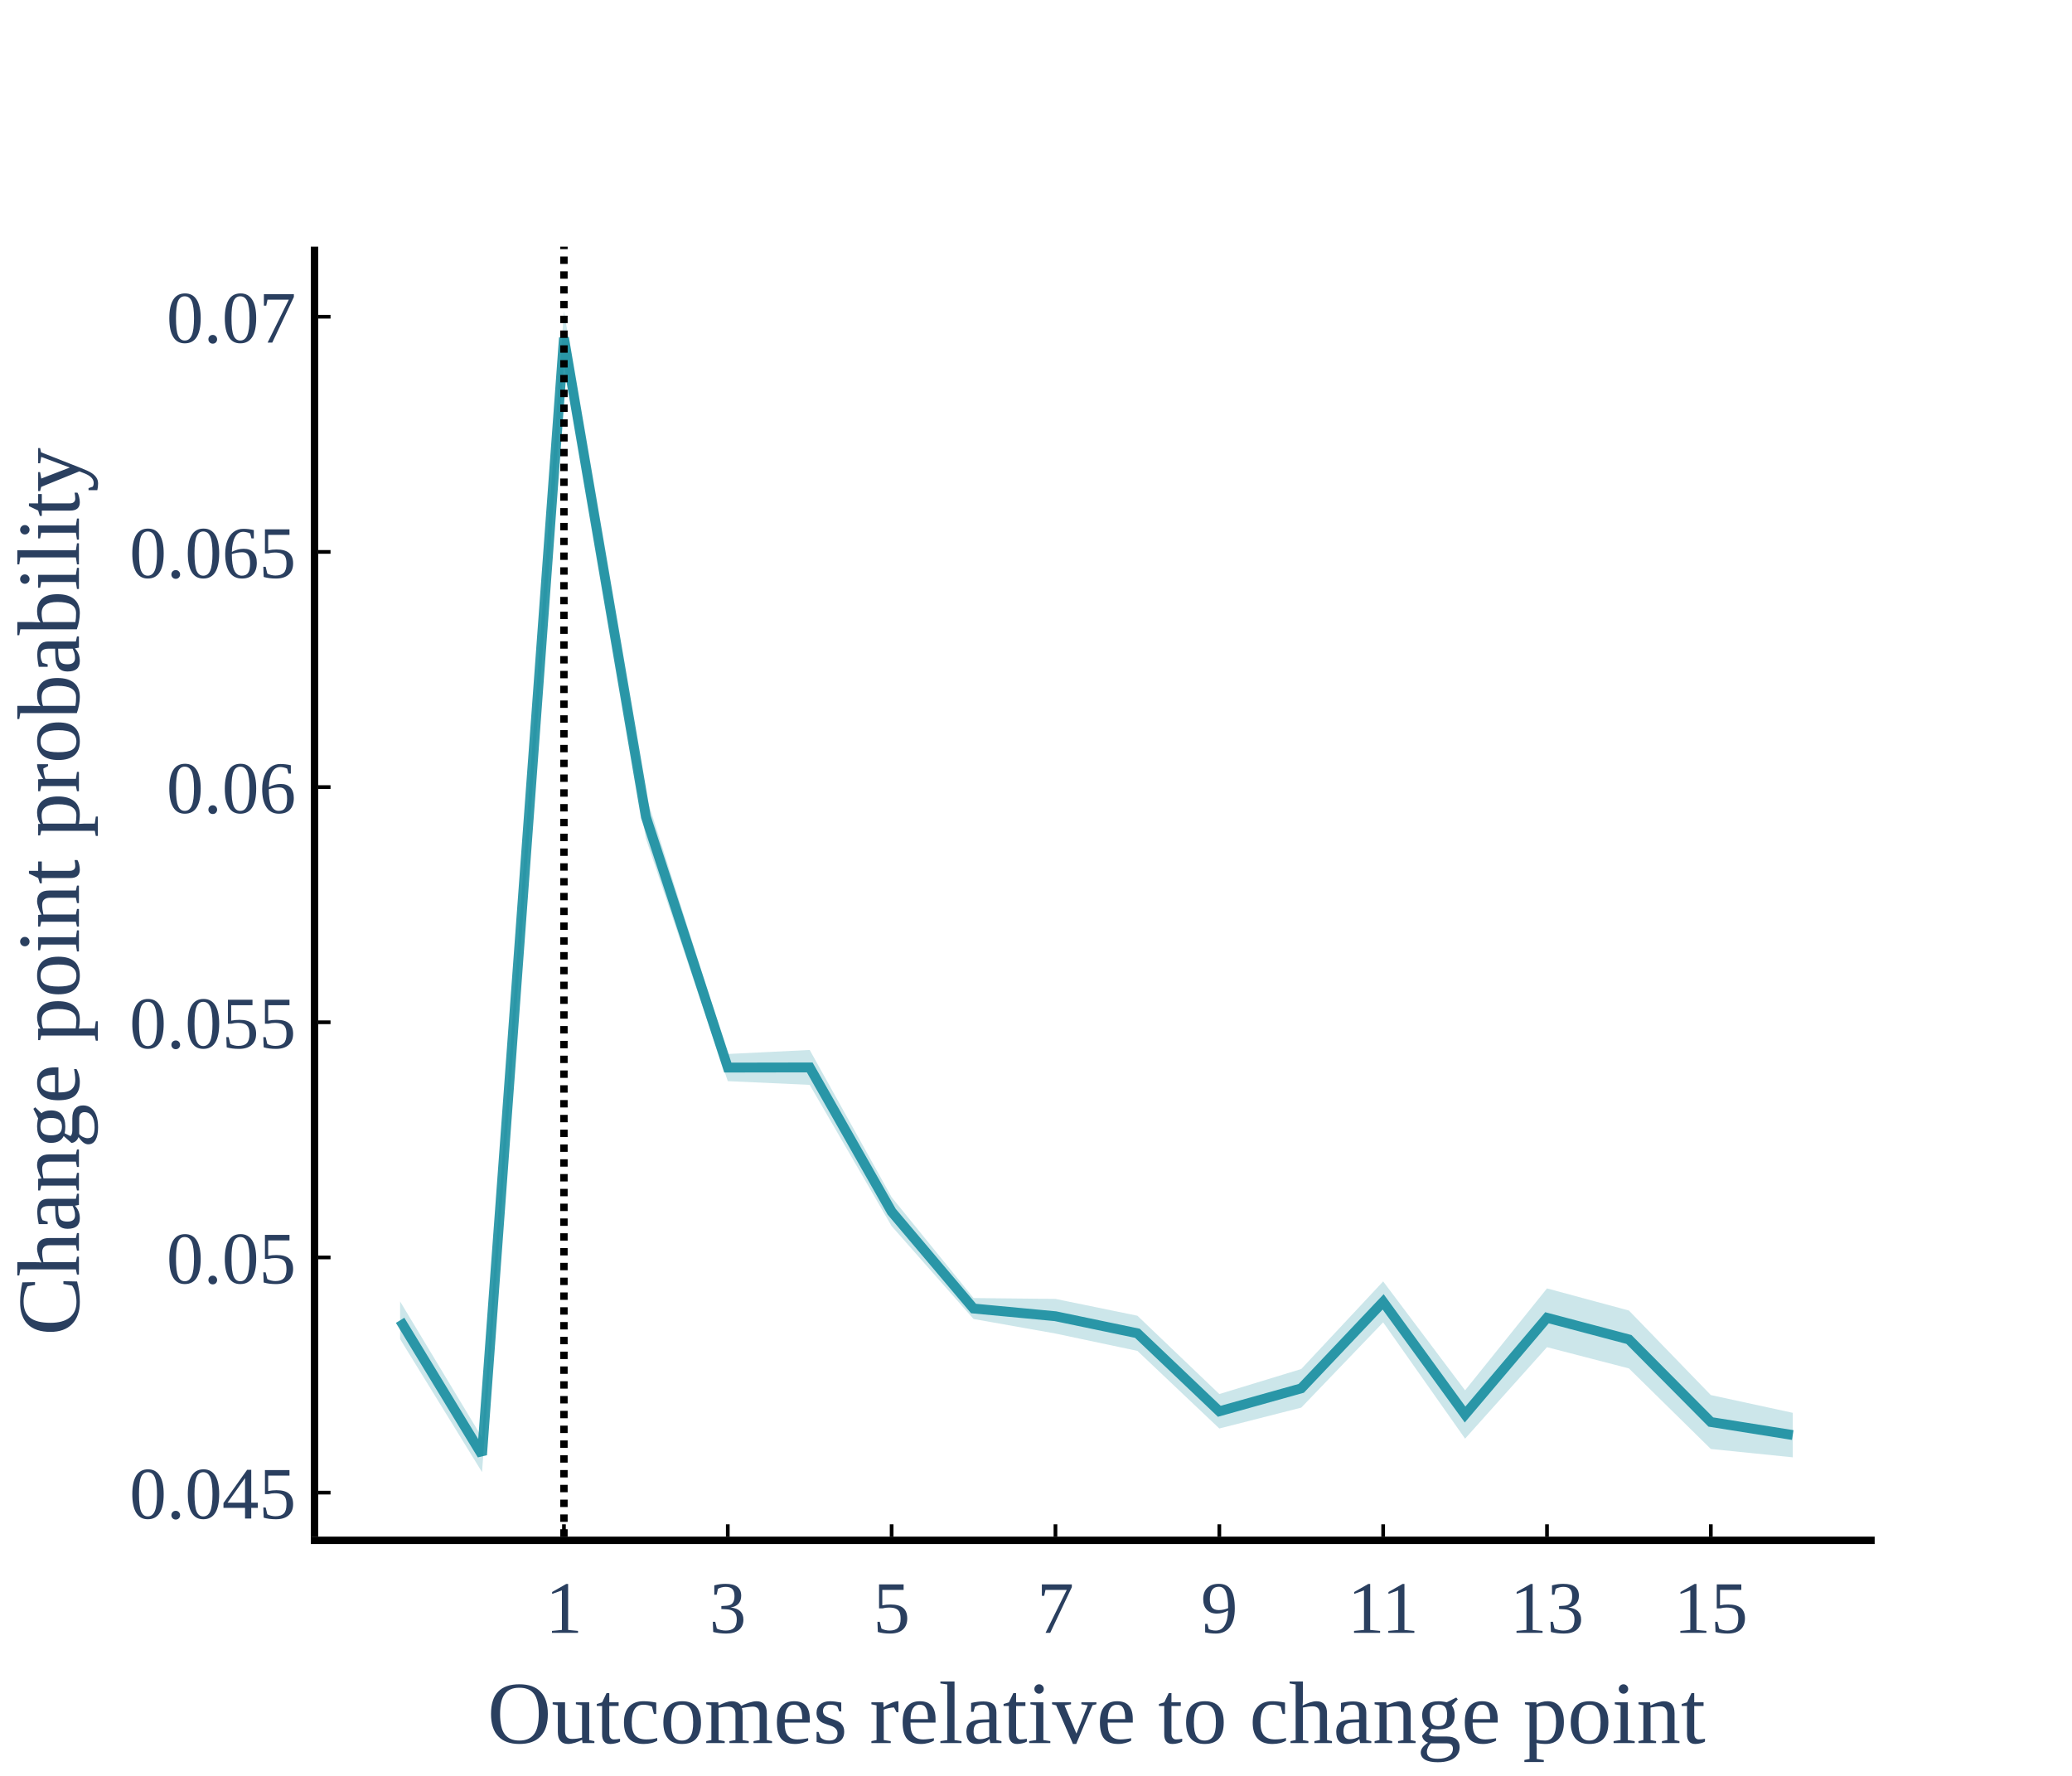
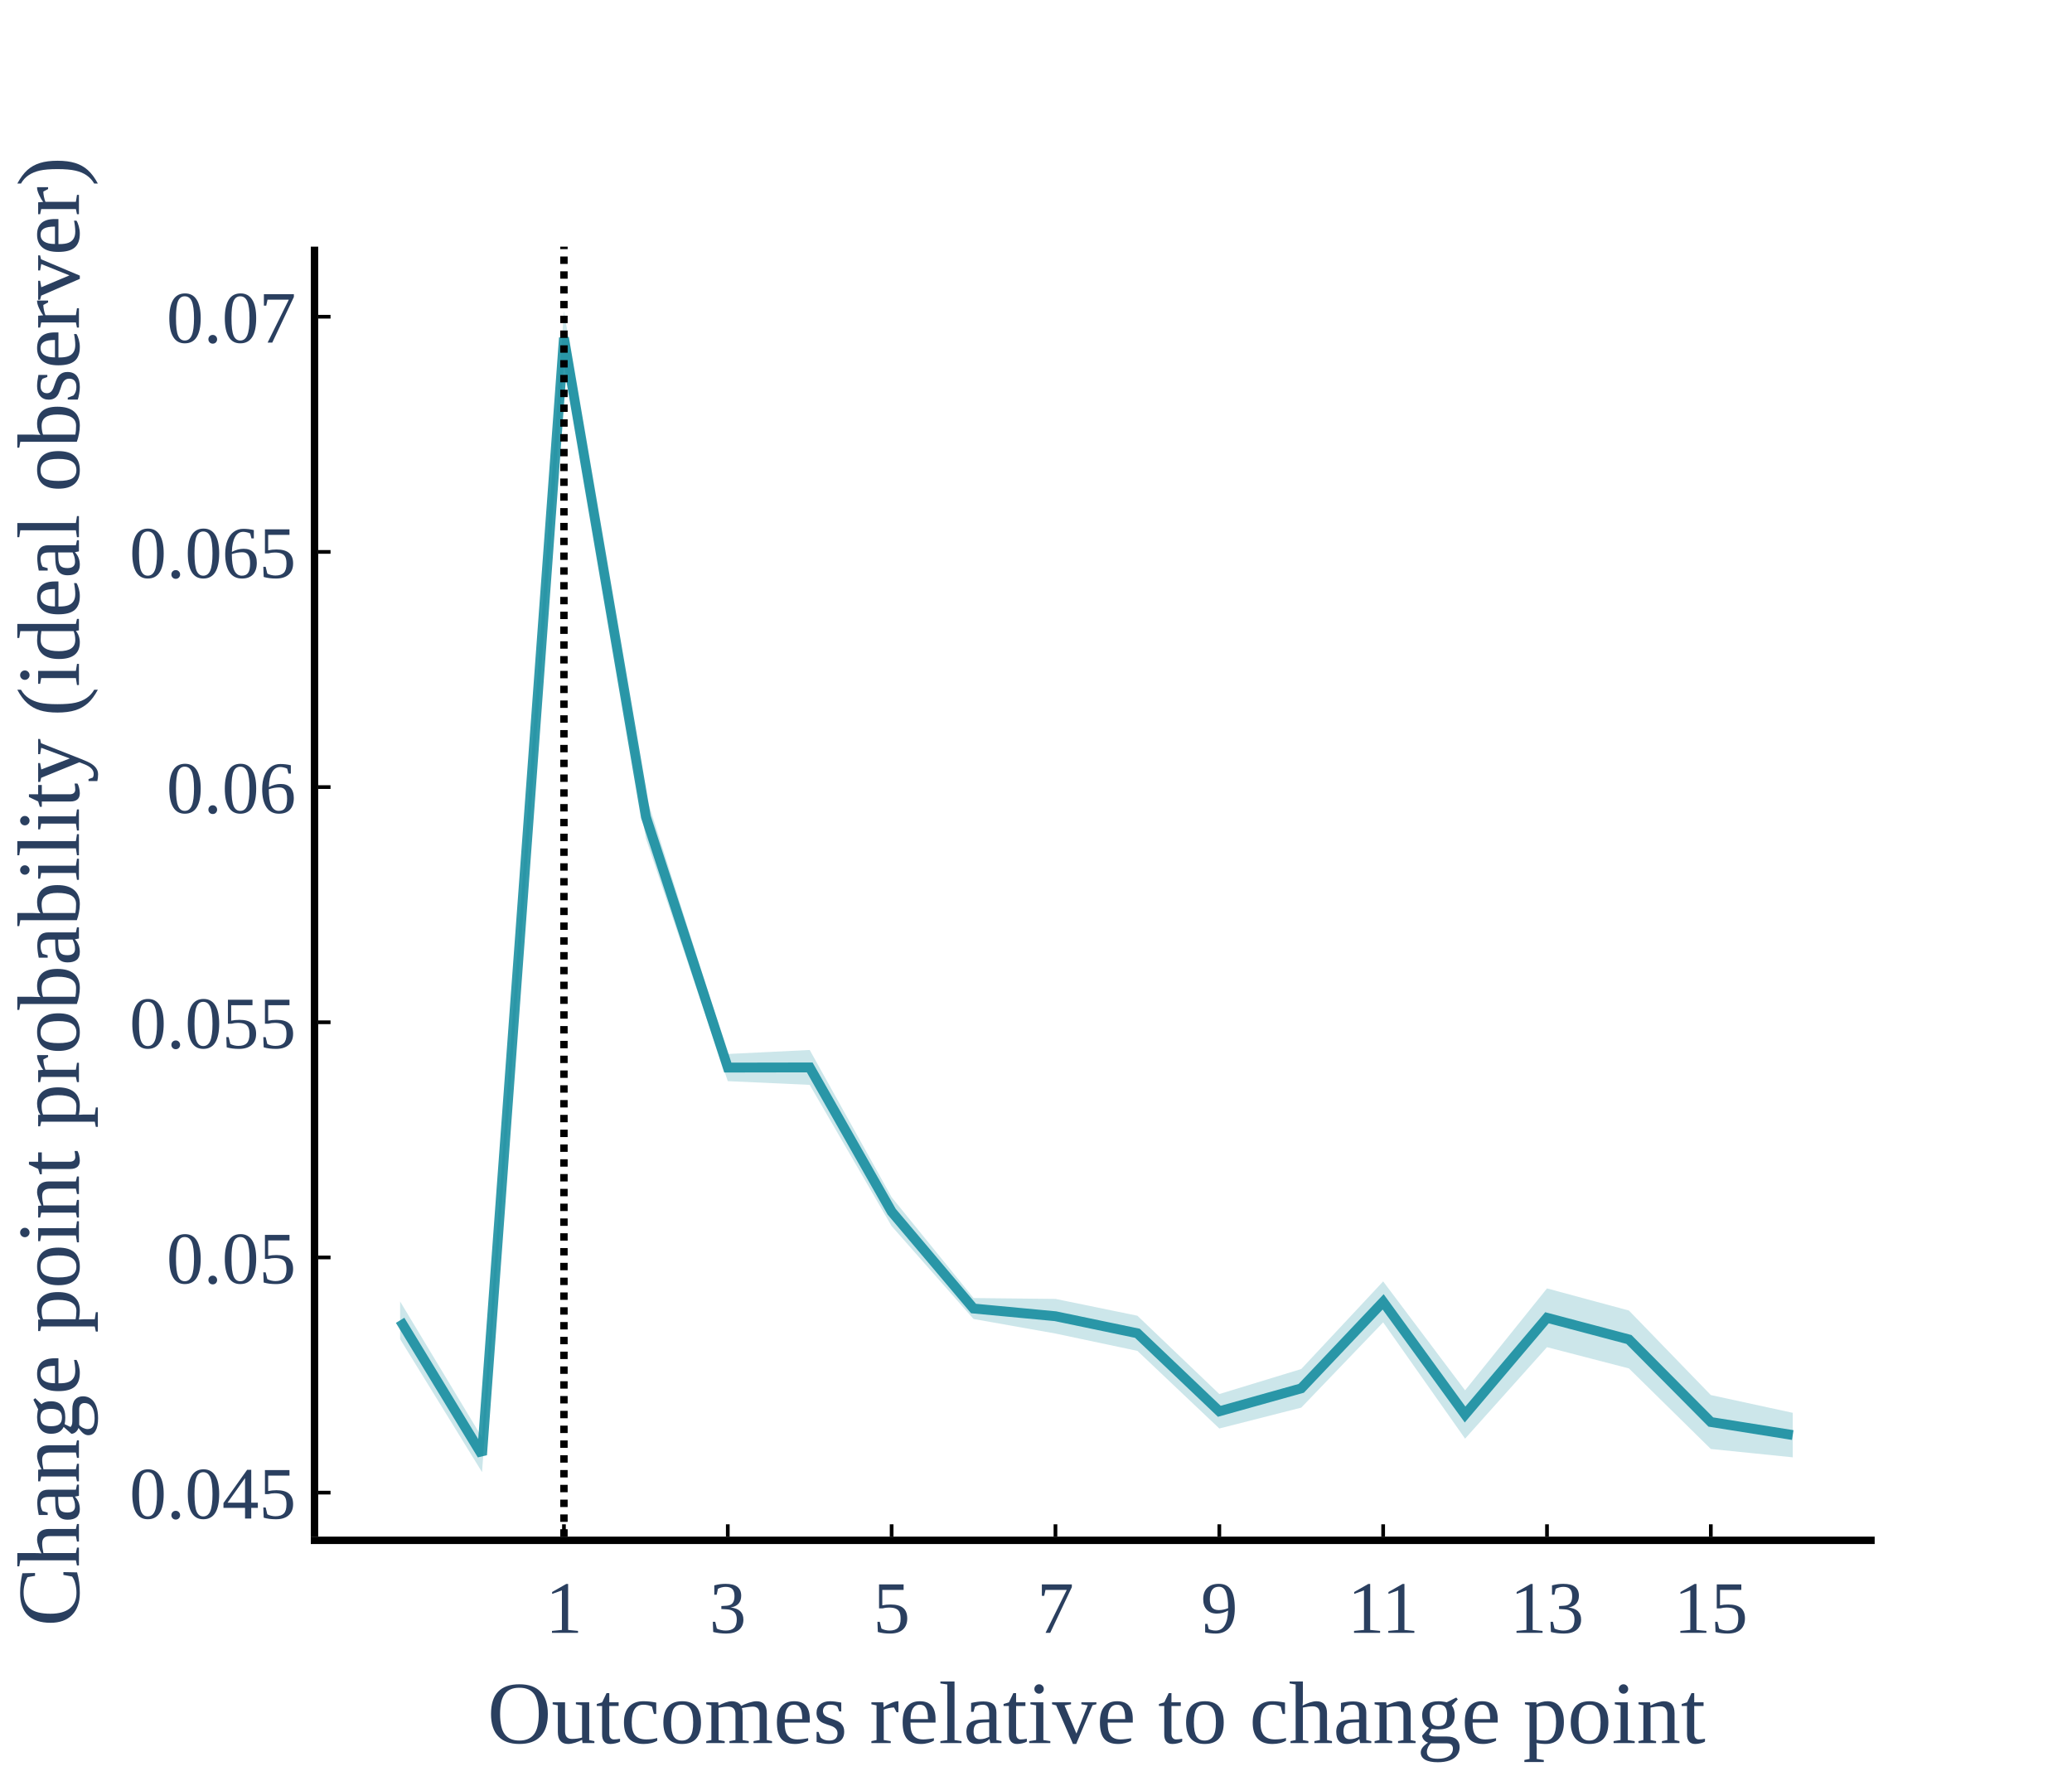
<svg xmlns="http://www.w3.org/2000/svg" class="main-svg" width="2625" height="2250" style="" viewBox="0 0 840 720">
  <rect x="0" y="0" width="840" height="720" style="fill: rgb(255, 255, 255); fill-opacity: 1;" />
-   <defs id="defs-dabf7b">
+   <defs id="defs-515496">
    <g class="clips">
-       <clipPath id="clipdabf7bxyplot" class="plotclip">
+       <clipPath id="clip515496xyplot" class="plotclip">
        <rect width="631" height="523" />
      </clipPath>
-       <clipPath class="axesclip" id="clipdabf7bx">
+       <clipPath class="axesclip" id="clip515496x">
        <rect x="129" y="0" width="631" height="720" />
      </clipPath>
-       <clipPath class="axesclip" id="clipdabf7by">
+       <clipPath class="axesclip" id="clip515496y">
        <rect x="0" y="100" width="840" height="523" />
      </clipPath>
-       <clipPath class="axesclip" id="clipdabf7bxy">
+       <clipPath class="axesclip" id="clip515496xy">
        <rect x="129" y="100" width="631" height="523" />
      </clipPath>
    </g>
    <g class="gradients" />
    <g class="patterns" />
  </defs>
  <g class="bglayer">
    <rect class="bg" x="129" y="100" width="631" height="523" style="fill: rgb(255, 255, 255); fill-opacity: 1; stroke-width: 0;" />
  </g>
  <g class="layer-below">
    <g class="imagelayer" />
    <g class="shapelayer" />
  </g>
  <g class="cartesianlayer">
    <g class="subplot xy">
      <g class="layer-subplot">
        <g class="shapelayer" />
        <g class="imagelayer" />
      </g>
      <g class="minor-gridlayer">
        <g class="x" />
        <g class="y" />
      </g>
      <g class="gridlayer">
        <g class="x">
          <path class="xgrid crisp" transform="translate(295.05,0)" d="M0,100v523" style="stroke: rgb(255, 255, 255); stroke-opacity: 1; stroke-width: 1px;" />
          <path class="xgrid crisp" transform="translate(361.47,0)" d="M0,100v523" style="stroke: rgb(255, 255, 255); stroke-opacity: 1; stroke-width: 1px;" />
          <path class="xgrid crisp" transform="translate(427.89,0)" d="M0,100v523" style="stroke: rgb(255, 255, 255); stroke-opacity: 1; stroke-width: 1px;" />
          <path class="xgrid crisp" transform="translate(494.32,0)" d="M0,100v523" style="stroke: rgb(255, 255, 255); stroke-opacity: 1; stroke-width: 1px;" />
          <path class="xgrid crisp" transform="translate(560.74,0)" d="M0,100v523" style="stroke: rgb(255, 255, 255); stroke-opacity: 1; stroke-width: 1px;" />
          <path class="xgrid crisp" transform="translate(627.16,0)" d="M0,100v523" style="stroke: rgb(255, 255, 255); stroke-opacity: 1; stroke-width: 1px;" />
          <path class="xgrid crisp" transform="translate(693.58,0)" d="M0,100v523" style="stroke: rgb(255, 255, 255); stroke-opacity: 1; stroke-width: 1px;" />
        </g>
        <g class="y">
          <path class="ygrid crisp" transform="translate(0,605.16)" d="M129,0h631" style="stroke: rgb(255, 255, 255); stroke-opacity: 1; stroke-width: 1px;" />
          <path class="ygrid crisp" transform="translate(0,509.81)" d="M129,0h631" style="stroke: rgb(255, 255, 255); stroke-opacity: 1; stroke-width: 1px;" />
          <path class="ygrid crisp" transform="translate(0,414.46)" d="M129,0h631" style="stroke: rgb(255, 255, 255); stroke-opacity: 1; stroke-width: 1px;" />
          <path class="ygrid crisp" transform="translate(0,319.11)" d="M129,0h631" style="stroke: rgb(255, 255, 255); stroke-opacity: 1; stroke-width: 1px;" />
          <path class="ygrid crisp" transform="translate(0,223.76)" d="M129,0h631" style="stroke: rgb(255, 255, 255); stroke-opacity: 1; stroke-width: 1px;" />
          <path class="ygrid crisp" transform="translate(0,128.41)" d="M129,0h631" style="stroke: rgb(255, 255, 255); stroke-opacity: 1; stroke-width: 1px;" />
        </g>
      </g>
      <g class="zerolinelayer">
        <path class="xzl zl crisp" transform="translate(228.63,0)" d="M0,100v523" style="stroke: rgb(255, 255, 255); stroke-opacity: 1; stroke-width: 2px;" />
      </g>
      <g class="layer-between">
        <g class="shapelayer" />
        <g class="imagelayer" />
      </g>
      <path class="xlines-below" />
      <path class="ylines-below" />
      <g class="overlines-below" />
      <g class="xaxislayer-below" />
      <g class="yaxislayer-below" />
      <g class="overaxes-below" />
      <g class="overplot">
-         <g class="xy" transform="translate(129,100)" clip-path="url(#clipdabf7bxyplot)">
+         <g class="xy" transform="translate(129,100)" clip-path="url(#clip515496xyplot)">
          <g class="scatterlayer mlayer">
-             <g class="trace scatter tracefdfd4a" style="stroke-miterlimit: 2; opacity: 1;">
+             <g class="trace scatter trace10dd5e" style="stroke-miterlimit: 2; opacity: 1;">
              <g class="fills">
                <g>
                  <path class="js-fill" d="M33.21,442.93L66.42,496.85L99.63,47.71L132.84,239.93L166.05,338.33L199.26,339.84L232.47,397.11L265.68,434.76L298.89,440.66L332.11,447.69L365.32,479.16L398.53,470.7L431.74,436.12L464.95,483.28L498.16,446.19L531.37,454.8L564.58,487.46L597.79,490.85L597.79,472.8L564.58,465.6L531.37,431.33L498.16,422.36L464.95,463.69L431.74,419.52L398.53,455.05L365.32,465.19L332.11,433.44L298.89,426.62L265.68,426.27L232.47,385.38L199.26,325.69L166.05,327.32L132.84,222.42L99.63,26.15L66.42,482.82L33.21,427.66Z" style="fill: rgb(0, 130, 150); fill-opacity: 0.2; stroke-width: 0;" />
                </g>
              </g>
              <g class="errorbars" />
              <g class="lines">
                <path class="js-line" d="M33.21,442.93L66.42,496.85L99.63,47.71L132.84,239.93L166.05,338.33L199.26,339.84L232.47,397.11L265.68,434.76L298.89,440.66L332.11,447.69L365.32,479.16L398.53,470.7L431.74,436.12L464.95,483.28L498.16,446.19L531.37,454.8L564.58,487.46L597.79,490.85L597.79,472.8L564.58,465.6L531.37,431.33L498.16,422.36L464.95,463.69L431.74,419.52L398.53,455.05L365.32,465.19L332.11,433.44L298.89,426.62L265.68,426.27L232.47,385.38L199.26,325.69L166.05,327.32L132.84,222.42L99.63,26.15L66.42,482.82L33.21,427.66" style="vector-effect: none; fill: none; stroke: rgb(255, 255, 255); stroke-opacity: 0; stroke-width: 2px; opacity: 1;" />
              </g>
              <g class="points" />
              <g class="text" />
            </g>
-             <g class="trace scatter tracea9308d" style="stroke-miterlimit: 2; opacity: 1;">
+             <g class="trace scatter trace616406" style="stroke-miterlimit: 2; opacity: 1;">
              <g class="fills" />
              <g class="errorbars" />
              <g class="lines">
                <path class="js-line" d="M33.21,435.3L66.42,489.84L99.63,36.93L132.84,231.18L166.05,332.83L199.26,332.77L232.47,391.25L265.68,430.52L298.89,433.64L332.11,440.56L365.32,472.18L398.53,462.88L431.74,427.82L464.95,473.49L498.16,434.27L531.37,443.06L564.58,476.53L597.79,481.82" style="vector-effect: none; fill: none; stroke: rgb(0, 130, 150); stroke-opacity: 0.8; stroke-width: 4px; opacity: 1;" />
              </g>
              <g class="points" />
              <g class="text" />
            </g>
          </g>
        </g>
      </g>
      <path class="xlines-above crisp" d="M126,624.5H760" style="fill: none; stroke-width: 3px; stroke: rgb(0, 0, 0); stroke-opacity: 1;" />
      <path class="ylines-above crisp" d="M127.5,100V623" style="fill: none; stroke-width: 3px; stroke: rgb(0, 0, 0); stroke-opacity: 1;" />
      <g class="overlines-above" />
      <g class="xaxislayer-above">
        <path class="xtick ticks crisp" d="M0,623v-5" transform="translate(228.63,0)" style="stroke: rgb(0, 0, 0); stroke-opacity: 1; stroke-width: 1.5px;" />
        <path class="xtick ticks crisp" d="M0,623v-5" transform="translate(295.05,0)" style="stroke: rgb(0, 0, 0); stroke-opacity: 1; stroke-width: 1.5px;" />
        <path class="xtick ticks crisp" d="M0,623v-5" transform="translate(361.47,0)" style="stroke: rgb(0, 0, 0); stroke-opacity: 1; stroke-width: 1.5px;" />
        <path class="xtick ticks crisp" d="M0,623v-5" transform="translate(427.89,0)" style="stroke: rgb(0, 0, 0); stroke-opacity: 1; stroke-width: 1.5px;" />
        <path class="xtick ticks crisp" d="M0,623v-5" transform="translate(494.32,0)" style="stroke: rgb(0, 0, 0); stroke-opacity: 1; stroke-width: 1.5px;" />
        <path class="xtick ticks crisp" d="M0,623v-5" transform="translate(560.74,0)" style="stroke: rgb(0, 0, 0); stroke-opacity: 1; stroke-width: 1.5px;" />
        <path class="xtick ticks crisp" d="M0,623v-5" transform="translate(627.16,0)" style="stroke: rgb(0, 0, 0); stroke-opacity: 1; stroke-width: 1.5px;" />
        <path class="xtick ticks crisp" d="M0,623v-5" transform="translate(693.58,0)" style="stroke: rgb(0, 0, 0); stroke-opacity: 1; stroke-width: 1.5px;" />
        <g class="xtick">
          <text text-anchor="middle" x="0" y="662" transform="translate(228.63,0)" style="font-family: 'Times New Roman'; font-size: 30px; fill: rgb(42, 63, 95); fill-opacity: 1; white-space: pre; opacity: 1;">1</text>
        </g>
        <g class="xtick">
          <text text-anchor="middle" x="0" y="662" style="font-family: 'Times New Roman'; font-size: 30px; fill: rgb(42, 63, 95); fill-opacity: 1; white-space: pre; opacity: 1;" transform="translate(295.05,0)">3</text>
        </g>
        <g class="xtick">
          <text text-anchor="middle" x="0" y="662" style="font-family: 'Times New Roman'; font-size: 30px; fill: rgb(42, 63, 95); fill-opacity: 1; white-space: pre; opacity: 1;" transform="translate(361.47,0)">5</text>
        </g>
        <g class="xtick">
          <text text-anchor="middle" x="0" y="662" style="font-family: 'Times New Roman'; font-size: 30px; fill: rgb(42, 63, 95); fill-opacity: 1; white-space: pre; opacity: 1;" transform="translate(427.89,0)">7</text>
        </g>
        <g class="xtick">
          <text text-anchor="middle" x="0" y="662" style="font-family: 'Times New Roman'; font-size: 30px; fill: rgb(42, 63, 95); fill-opacity: 1; white-space: pre; opacity: 1;" transform="translate(494.32,0)">9</text>
        </g>
        <g class="xtick">
          <text text-anchor="middle" x="0" y="662" style="font-family: 'Times New Roman'; font-size: 30px; fill: rgb(42, 63, 95); fill-opacity: 1; white-space: pre; opacity: 1;" transform="translate(560.74,0)">11</text>
        </g>
        <g class="xtick">
          <text text-anchor="middle" x="0" y="662" style="font-family: 'Times New Roman'; font-size: 30px; fill: rgb(42, 63, 95); fill-opacity: 1; white-space: pre; opacity: 1;" transform="translate(627.16,0)">13</text>
        </g>
        <g class="xtick">
          <text text-anchor="middle" x="0" y="662" style="font-family: 'Times New Roman'; font-size: 30px; fill: rgb(42, 63, 95); fill-opacity: 1; white-space: pre; opacity: 1;" transform="translate(693.58,0)">15</text>
        </g>
      </g>
      <g class="yaxislayer-above">
        <path class="ytick ticks crisp" d="M129,0h5" transform="translate(0,605.16)" style="stroke: rgb(0, 0, 0); stroke-opacity: 1; stroke-width: 1.5px;" />
        <path class="ytick ticks crisp" d="M129,0h5" transform="translate(0,509.81)" style="stroke: rgb(0, 0, 0); stroke-opacity: 1; stroke-width: 1.5px;" />
        <path class="ytick ticks crisp" d="M129,0h5" transform="translate(0,414.46)" style="stroke: rgb(0, 0, 0); stroke-opacity: 1; stroke-width: 1.5px;" />
        <path class="ytick ticks crisp" d="M129,0h5" transform="translate(0,319.11)" style="stroke: rgb(0, 0, 0); stroke-opacity: 1; stroke-width: 1.5px;" />
        <path class="ytick ticks crisp" d="M129,0h5" transform="translate(0,223.76)" style="stroke: rgb(0, 0, 0); stroke-opacity: 1; stroke-width: 1.5px;" />
        <path class="ytick ticks crisp" d="M129,0h5" transform="translate(0,128.41)" style="stroke: rgb(0, 0, 0); stroke-opacity: 1; stroke-width: 1.5px;" />
        <g class="ytick">
          <text text-anchor="end" x="120" y="10.5" transform="translate(0,605.16)" style="font-family: 'Times New Roman'; font-size: 30px; fill: rgb(42, 63, 95); fill-opacity: 1; white-space: pre; opacity: 1;">0.045</text>
        </g>
        <g class="ytick">
          <text text-anchor="end" x="120" y="10.5" style="font-family: 'Times New Roman'; font-size: 30px; fill: rgb(42, 63, 95); fill-opacity: 1; white-space: pre; opacity: 1;" transform="translate(0,509.81)">0.05</text>
        </g>
        <g class="ytick">
          <text text-anchor="end" x="120" y="10.5" style="font-family: 'Times New Roman'; font-size: 30px; fill: rgb(42, 63, 95); fill-opacity: 1; white-space: pre; opacity: 1;" transform="translate(0,414.46)">0.055</text>
        </g>
        <g class="ytick">
          <text text-anchor="end" x="120" y="10.5" style="font-family: 'Times New Roman'; font-size: 30px; fill: rgb(42, 63, 95); fill-opacity: 1; white-space: pre; opacity: 1;" transform="translate(0,319.11)">0.06</text>
        </g>
        <g class="ytick">
          <text text-anchor="end" x="120" y="10.5" style="font-family: 'Times New Roman'; font-size: 30px; fill: rgb(42, 63, 95); fill-opacity: 1; white-space: pre; opacity: 1;" transform="translate(0,223.76)">0.065</text>
        </g>
        <g class="ytick">
          <text text-anchor="end" x="120" y="10.5" style="font-family: 'Times New Roman'; font-size: 30px; fill: rgb(42, 63, 95); fill-opacity: 1; white-space: pre; opacity: 1;" transform="translate(0,128.41)">0.07</text>
        </g>
      </g>
      <g class="overaxes-above" />
    </g>
  </g>
  <g class="polarlayer" />
  <g class="smithlayer" />
  <g class="ternarylayer" />
  <g class="geolayer" />
  <g class="funnelarealayer" />
  <g class="pielayer" />
  <g class="iciclelayer" />
  <g class="treemaplayer" />
  <g class="sunburstlayer" />
  <g class="glimages" />
-   <defs id="topdefs-dabf7b">
+   <defs id="topdefs-515496">
    <g class="clips" />
  </defs>
  <g class="layer-above">
    <g class="imagelayer" />
    <g class="shapelayer">
-       <g class="shape-group" data-index="0" clip-path="url(#clipdabf7bx)">
+       <g class="shape-group" data-index="0" clip-path="url(#clip515496x)">
        <path data-index="0" fill-rule="evenodd" d="M228.63,623L228.63,100" style="opacity: 1; stroke: rgb(0, 0, 0); stroke-opacity: 1; fill: rgb(0, 0, 0); fill-opacity: 0; stroke-dasharray: 3px, 3px; stroke-width: 3px;" />
      </g>
    </g>
  </g>
  <g class="infolayer">
    <g class="g-gtitle" />
    <g class="g-xtitle">
      <text class="xtitle" x="444.5" y="706.7" text-anchor="middle" style="opacity: 1; font-family: 'Times New Roman'; font-size: 36px; fill: rgb(42, 63, 95); fill-opacity: 1; white-space: pre;">Outcomes relative to change point</text>
    </g>
    <g class="g-ytitle" transform="translate(5.599609,0)">
-       <text class="ytitle" transform="rotate(-90,26.4,361.5)" x="26.4" y="361.5" text-anchor="middle" style="opacity: 1; font-family: 'Times New Roman'; font-size: 36px; fill: rgb(42, 63, 95); fill-opacity: 1; white-space: pre;">Change point probability</text>
+       <text class="ytitle" transform="rotate(-90,26.4,361.5)" x="26.4" y="361.5" text-anchor="middle" style="opacity: 1; font-family: 'Times New Roman'; font-size: 36px; fill: rgb(42, 63, 95); fill-opacity: 1; white-space: pre;">Change point probability (ideal observer)</text>
    </g>
  </g>
</svg>
